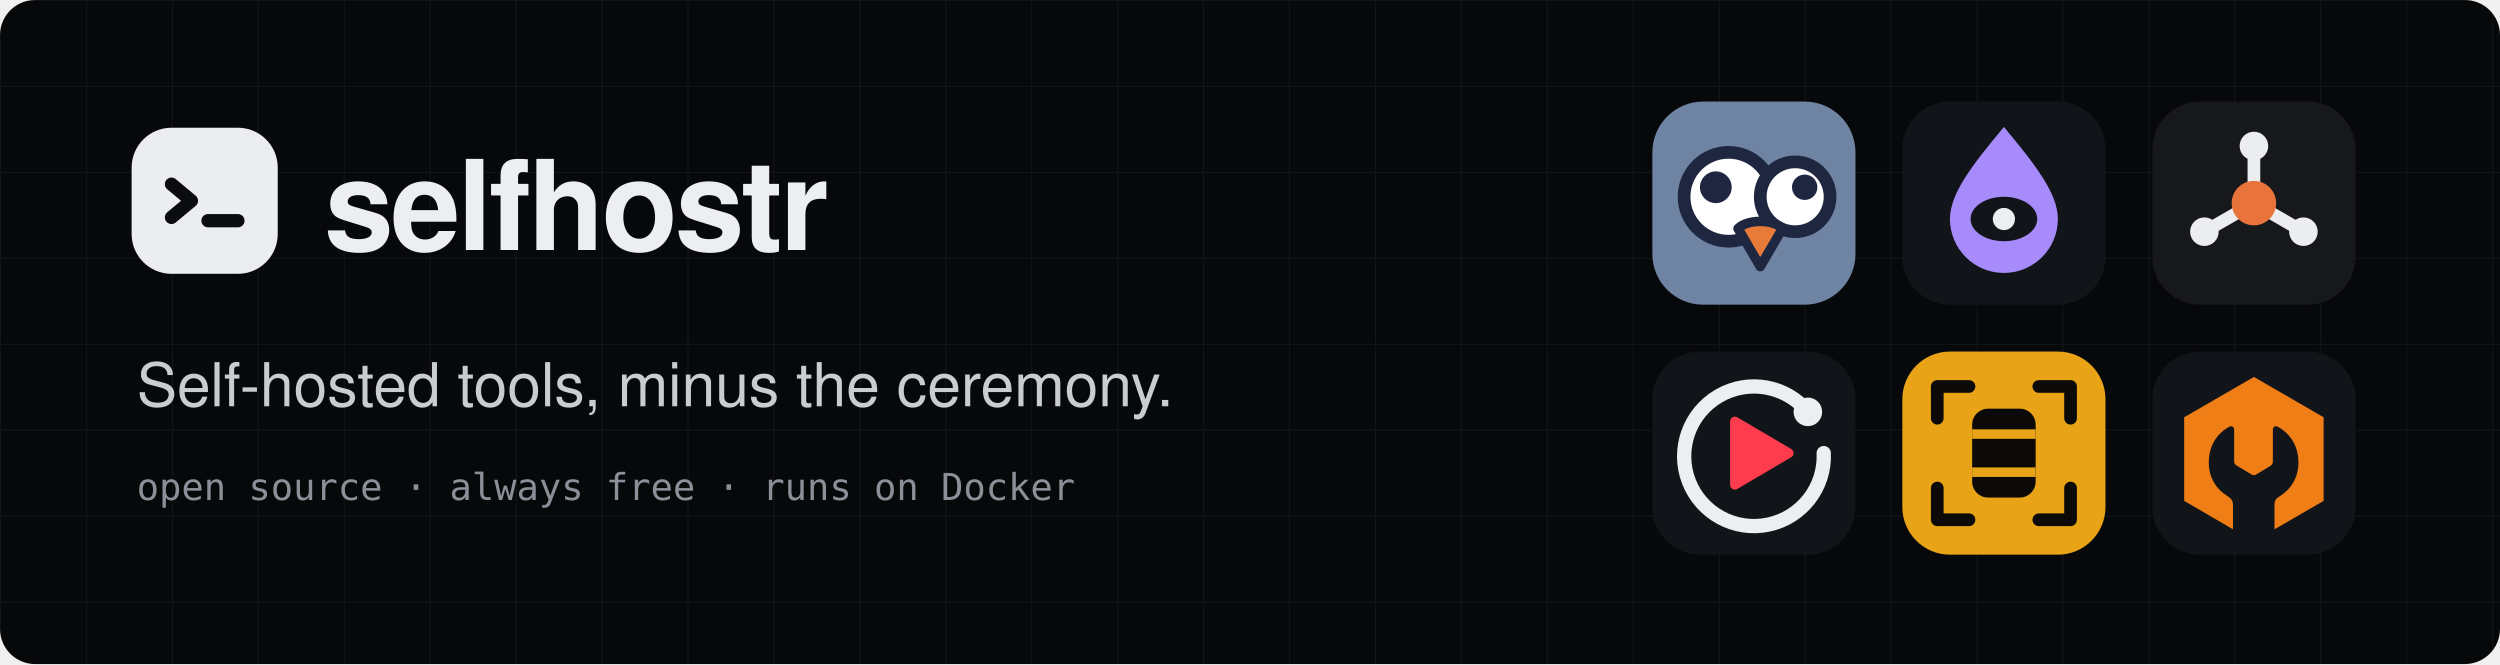
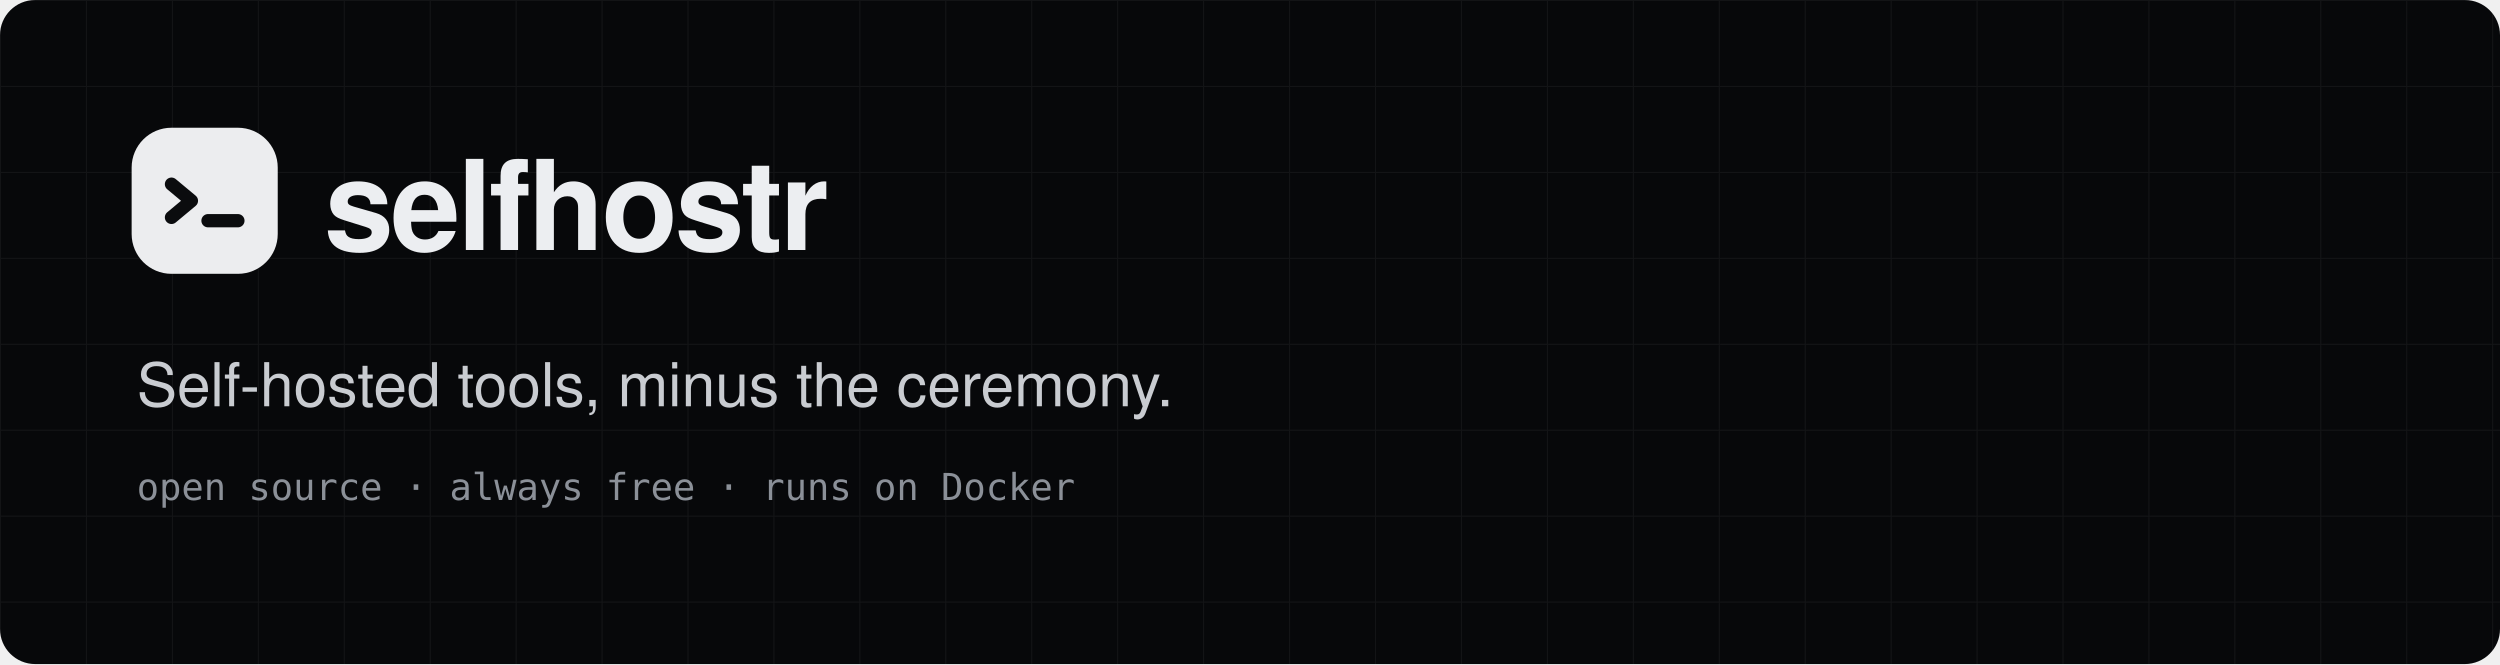
<svg xmlns="http://www.w3.org/2000/svg" viewBox="0 0 1280 340" role="img" aria-label="selfhostr: self-hosted tools, minus the ceremony">
  <defs>
    <pattern id="g" width="44" height="44" patternUnits="userSpaceOnUse">
      <path d="M44 0H0V44" fill="none" stroke="#ffffff" stroke-opacity=".05" />
    </pattern>
  </defs>
  <rect width="1280" height="340" rx="18" fill="#07080a" />
  <rect width="1280" height="340" rx="18" fill="url(#g)" />
  <g transform="translate(64 62) scale(3.4)">
    <rect x="1" y="1" width="22" height="22" rx="6" fill="#ecedef" />
    <path d="M7 9.5 10 12l-3 2.5M12.5 15H17" fill="none" stroke="#0b0c0e" stroke-width="2" stroke-linecap="round" stroke-linejoin="round" />
  </g>
  <text x="166" y="128" fill="#eceef1" font-family="-apple-system,BlinkMacSystemFont,'Segoe UI',Helvetica,Arial,sans-serif" font-size="64" font-weight="600" letter-spacing="-1.5">selfhostr</text>
  <text x="70" y="208" fill="#c9ccd1" font-family="-apple-system,BlinkMacSystemFont,'Segoe UI',Helvetica,Arial,sans-serif" font-size="31">Self-hosted tools, minus the ceremony.</text>
  <text x="70" y="256" fill="#8b9098" font-family="ui-monospace,SFMono-Regular,Menlo,Consolas,monospace" font-size="19">open source · always free · runs on Docker</text>
-   <g transform="translate(846 52) scale(1.625)">
-     <rect width="64" height="64" rx="16" fill="#6f83a3" />
-     <circle cx="24" cy="30" r="14" fill="#fff" stroke="#1e2640" stroke-width="4" />
-     <circle cx="45" cy="30" r="11" fill="#fff" stroke="#1e2640" stroke-width="4" />
-     <circle cx="20" cy="27" r="5" fill="#1e2640" />
-     <circle cx="48" cy="27" r="4" fill="#1e2640" />
-     <path d="M27 40c3-3 11-3 14 0l-7 12z" fill="#e97b3a" stroke="#1e2640" stroke-width="3" stroke-linejoin="round" />
-   </g>
-   <g transform="translate(974 52) scale(1.625)">
-     <rect width="64" height="64" rx="15" fill="#111419" />
-     <path d="M32 8c10 12 17 21 17 29a17 17 0 0 1-34 0c0-8 7-17 17-29z" fill="#a78bfa" />
-     <ellipse cx="32" cy="37" rx="10.5" ry="7" fill="#111419" />
-     <circle cx="32" cy="37" r="3.5" fill="#eceef1" />
-   </g>
-   <g transform="translate(1102 52) scale(1.625)">
-     <rect width="64" height="64" rx="15" fill="#17181c" />
-     <path d="M32 32V14M32 32 47.6 41M32 32 16.4 41" fill="none" stroke="#ecedef" stroke-width="4" stroke-linecap="round" />
-     <circle cx="32" cy="14" r="4.5" fill="#ecedef" />
-     <circle cx="47.6" cy="41" r="4.5" fill="#ecedef" />
-     <circle cx="16.4" cy="41" r="4.5" fill="#ecedef" />
-     <circle cx="32" cy="32" r="7" fill="#e8743b" />
-   </g>
-   <g transform="translate(846 180) scale(1.625)">
-     <rect width="64" height="64" rx="15" fill="#111419" />
-     <path d="M26 22v20l17-10z" fill="#ff3b4e" stroke="#ff3b4e" stroke-width="3" stroke-linejoin="round" />
-     <path d="M49 19A22 22 0 1 0 54 32" fill="none" stroke="#eceef1" stroke-width="4.5" stroke-linecap="round" />
-     <circle cx="49" cy="19" r="4.5" fill="#eceef1" />
-   </g>
-   <g transform="translate(974 180) scale(1.625)">
-     <rect width="64" height="64" rx="15" fill="#e8a317" />
-     <path d="M11 21v-10h10M43 11h10v10M53 43v10H43M21 53H11V43" fill="none" stroke="#0b0a08" stroke-width="4" stroke-linecap="round" stroke-linejoin="round" />
-     <rect x="22" y="18" width="20" height="28" rx="5" fill="#0b0a08" />
-     <path d="M22 26h20M22 38h20" stroke="#e8a317" stroke-width="3" />
-   </g>
-   <g transform="translate(1102 180) scale(1.625)">
-     <rect width="64" height="64" rx="15" fill="#111419" />
-     <path d="M32 8L53.97 20.7V47.05L38.48 56V48.32C38.48 46.73 39.17 46.22 40.13 45.59C43.62 43.43 46.03 39.75 46.03 34.98C46.03 29.59 43.3 25.78 39.62 23.75C38.73 23.24 37.97 23.75 37.97 24.63V34.67C37.97 35.3 37.71 35.68 37.21 36L32.63 38.79Q32 39.11 31.37 38.79L26.48 35.87C26.03 35.56 25.78 35.17 25.78 34.67V24.63C25.78 23.75 25.02 23.24 24.13 23.75C20.44 25.78 17.78 29.59 17.78 34.98C17.78 39.75 20.19 43.43 23.75 45.59C24.7 46.22 25.4 46.86 25.4 48.32L25.4 56L10.03 47.05V20.7Z" fill="#F07E17" />
-   </g>
</svg>
